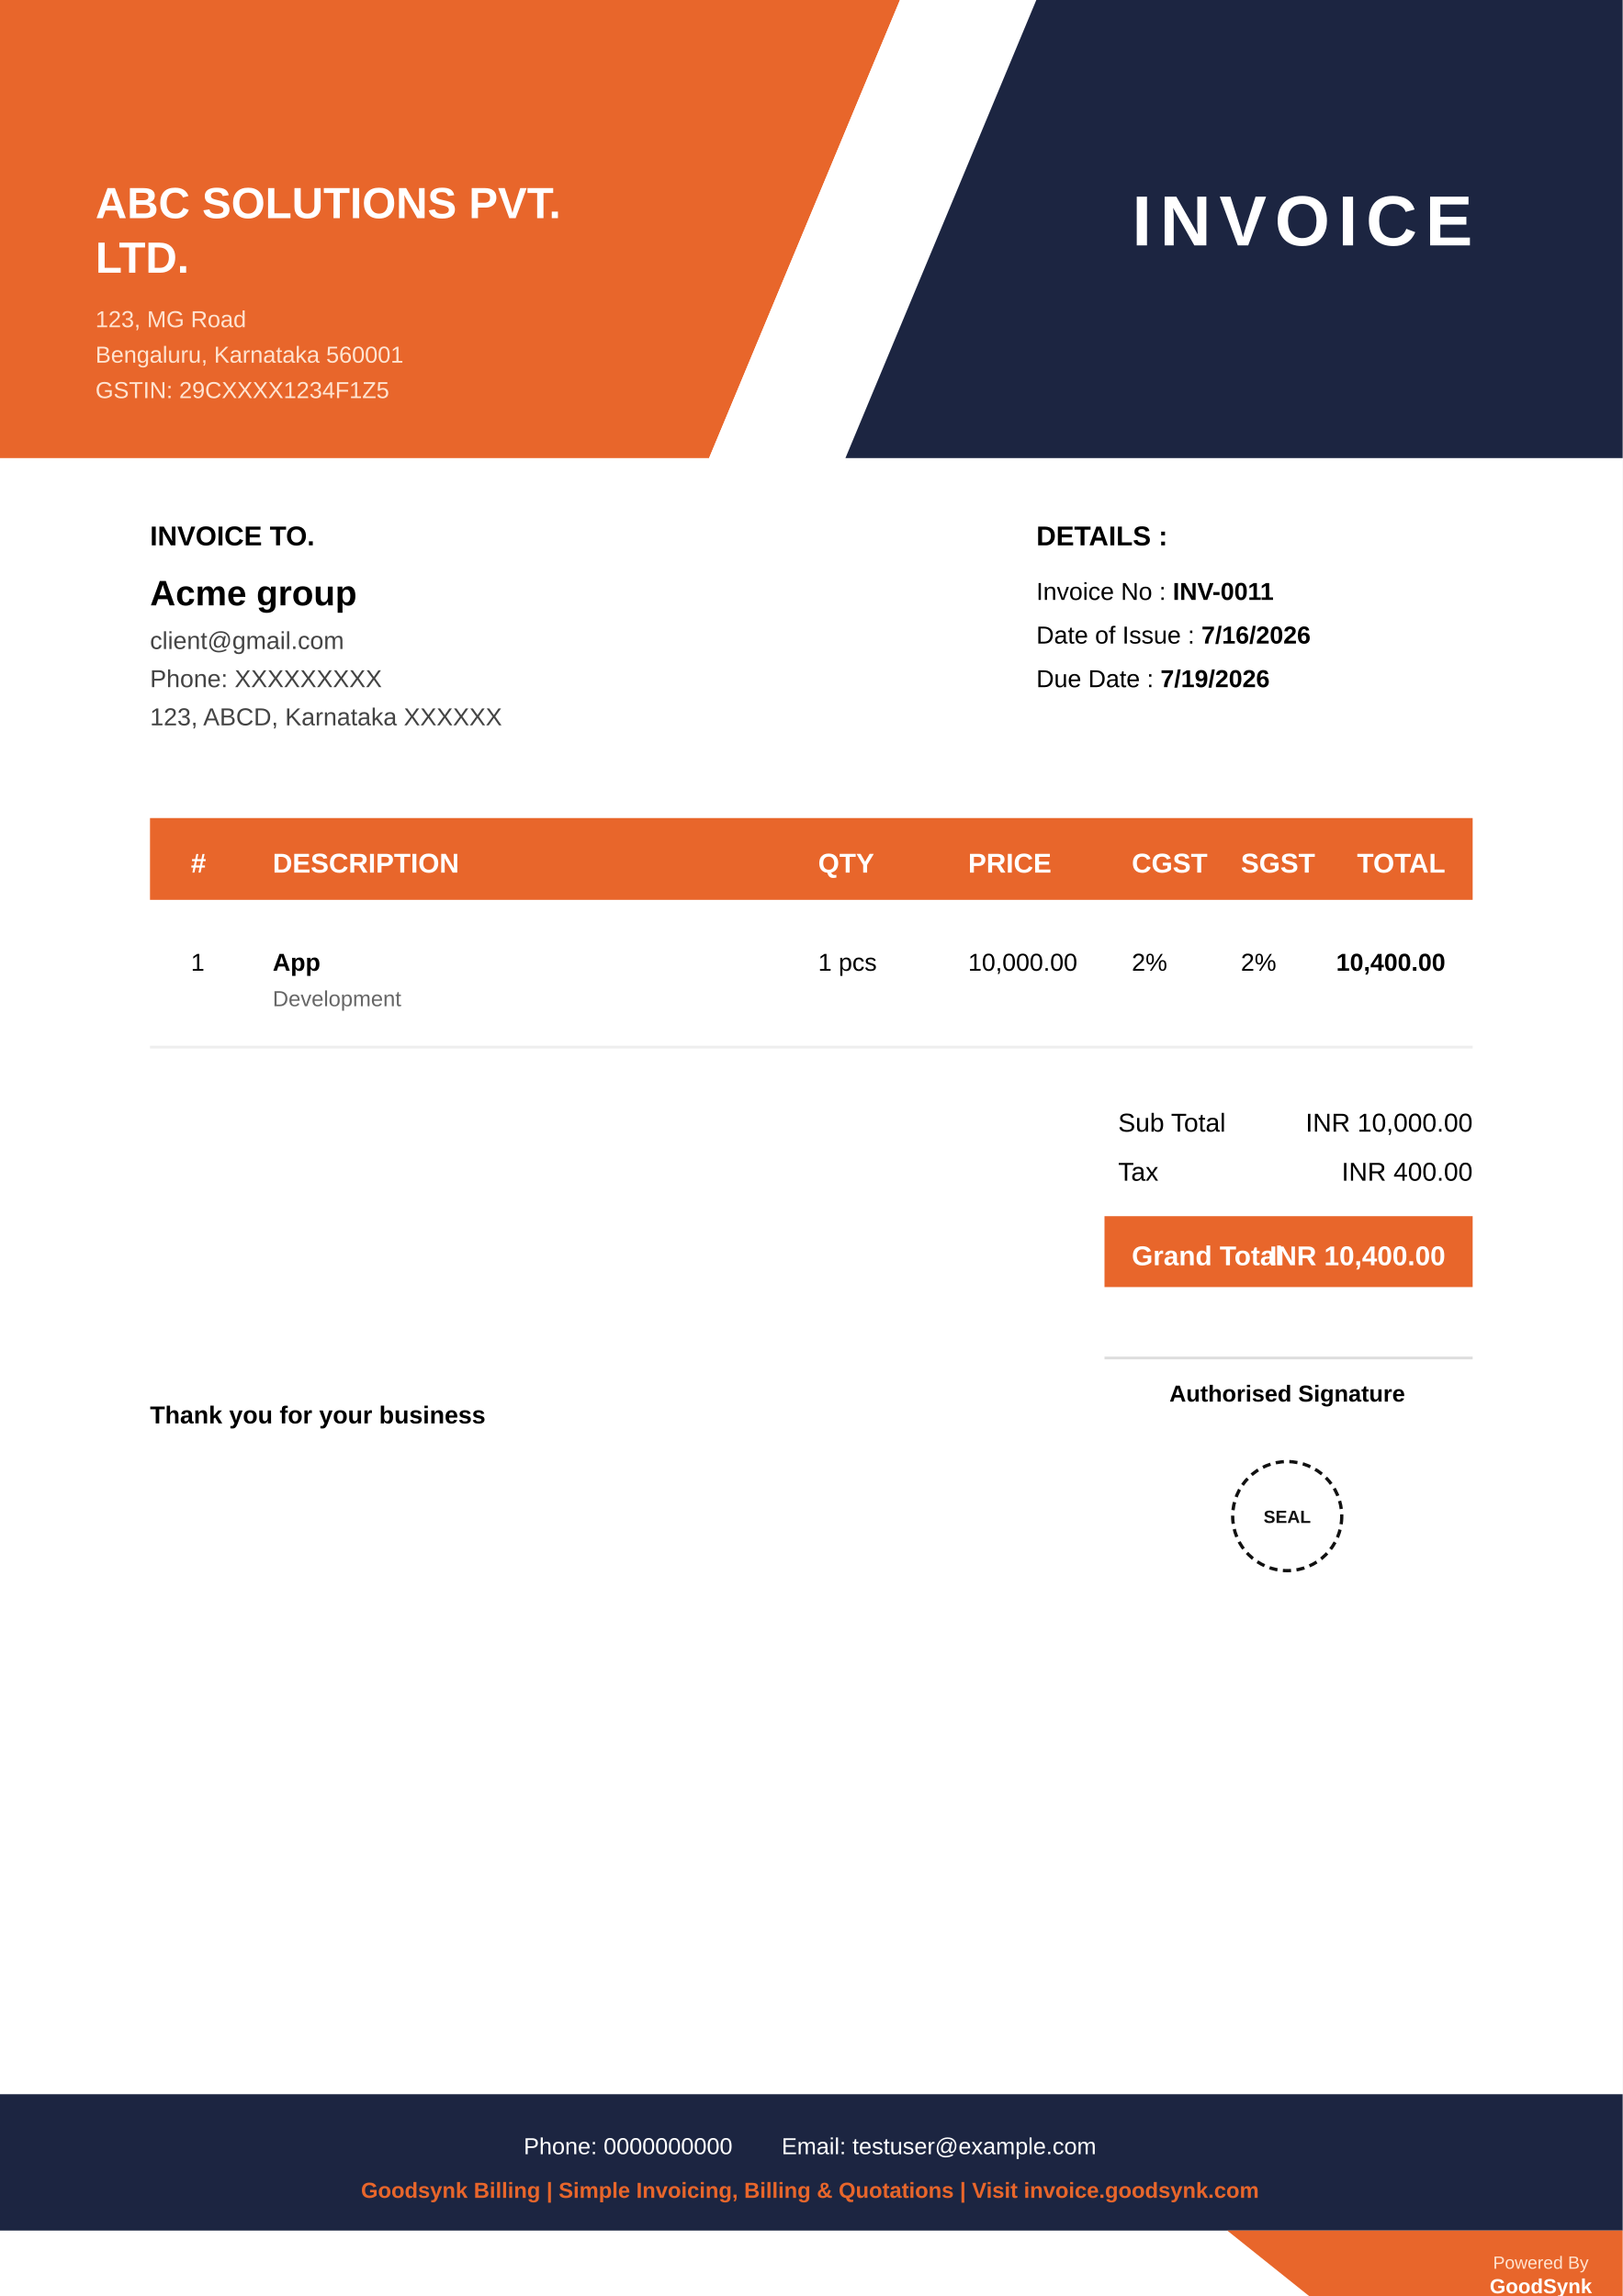
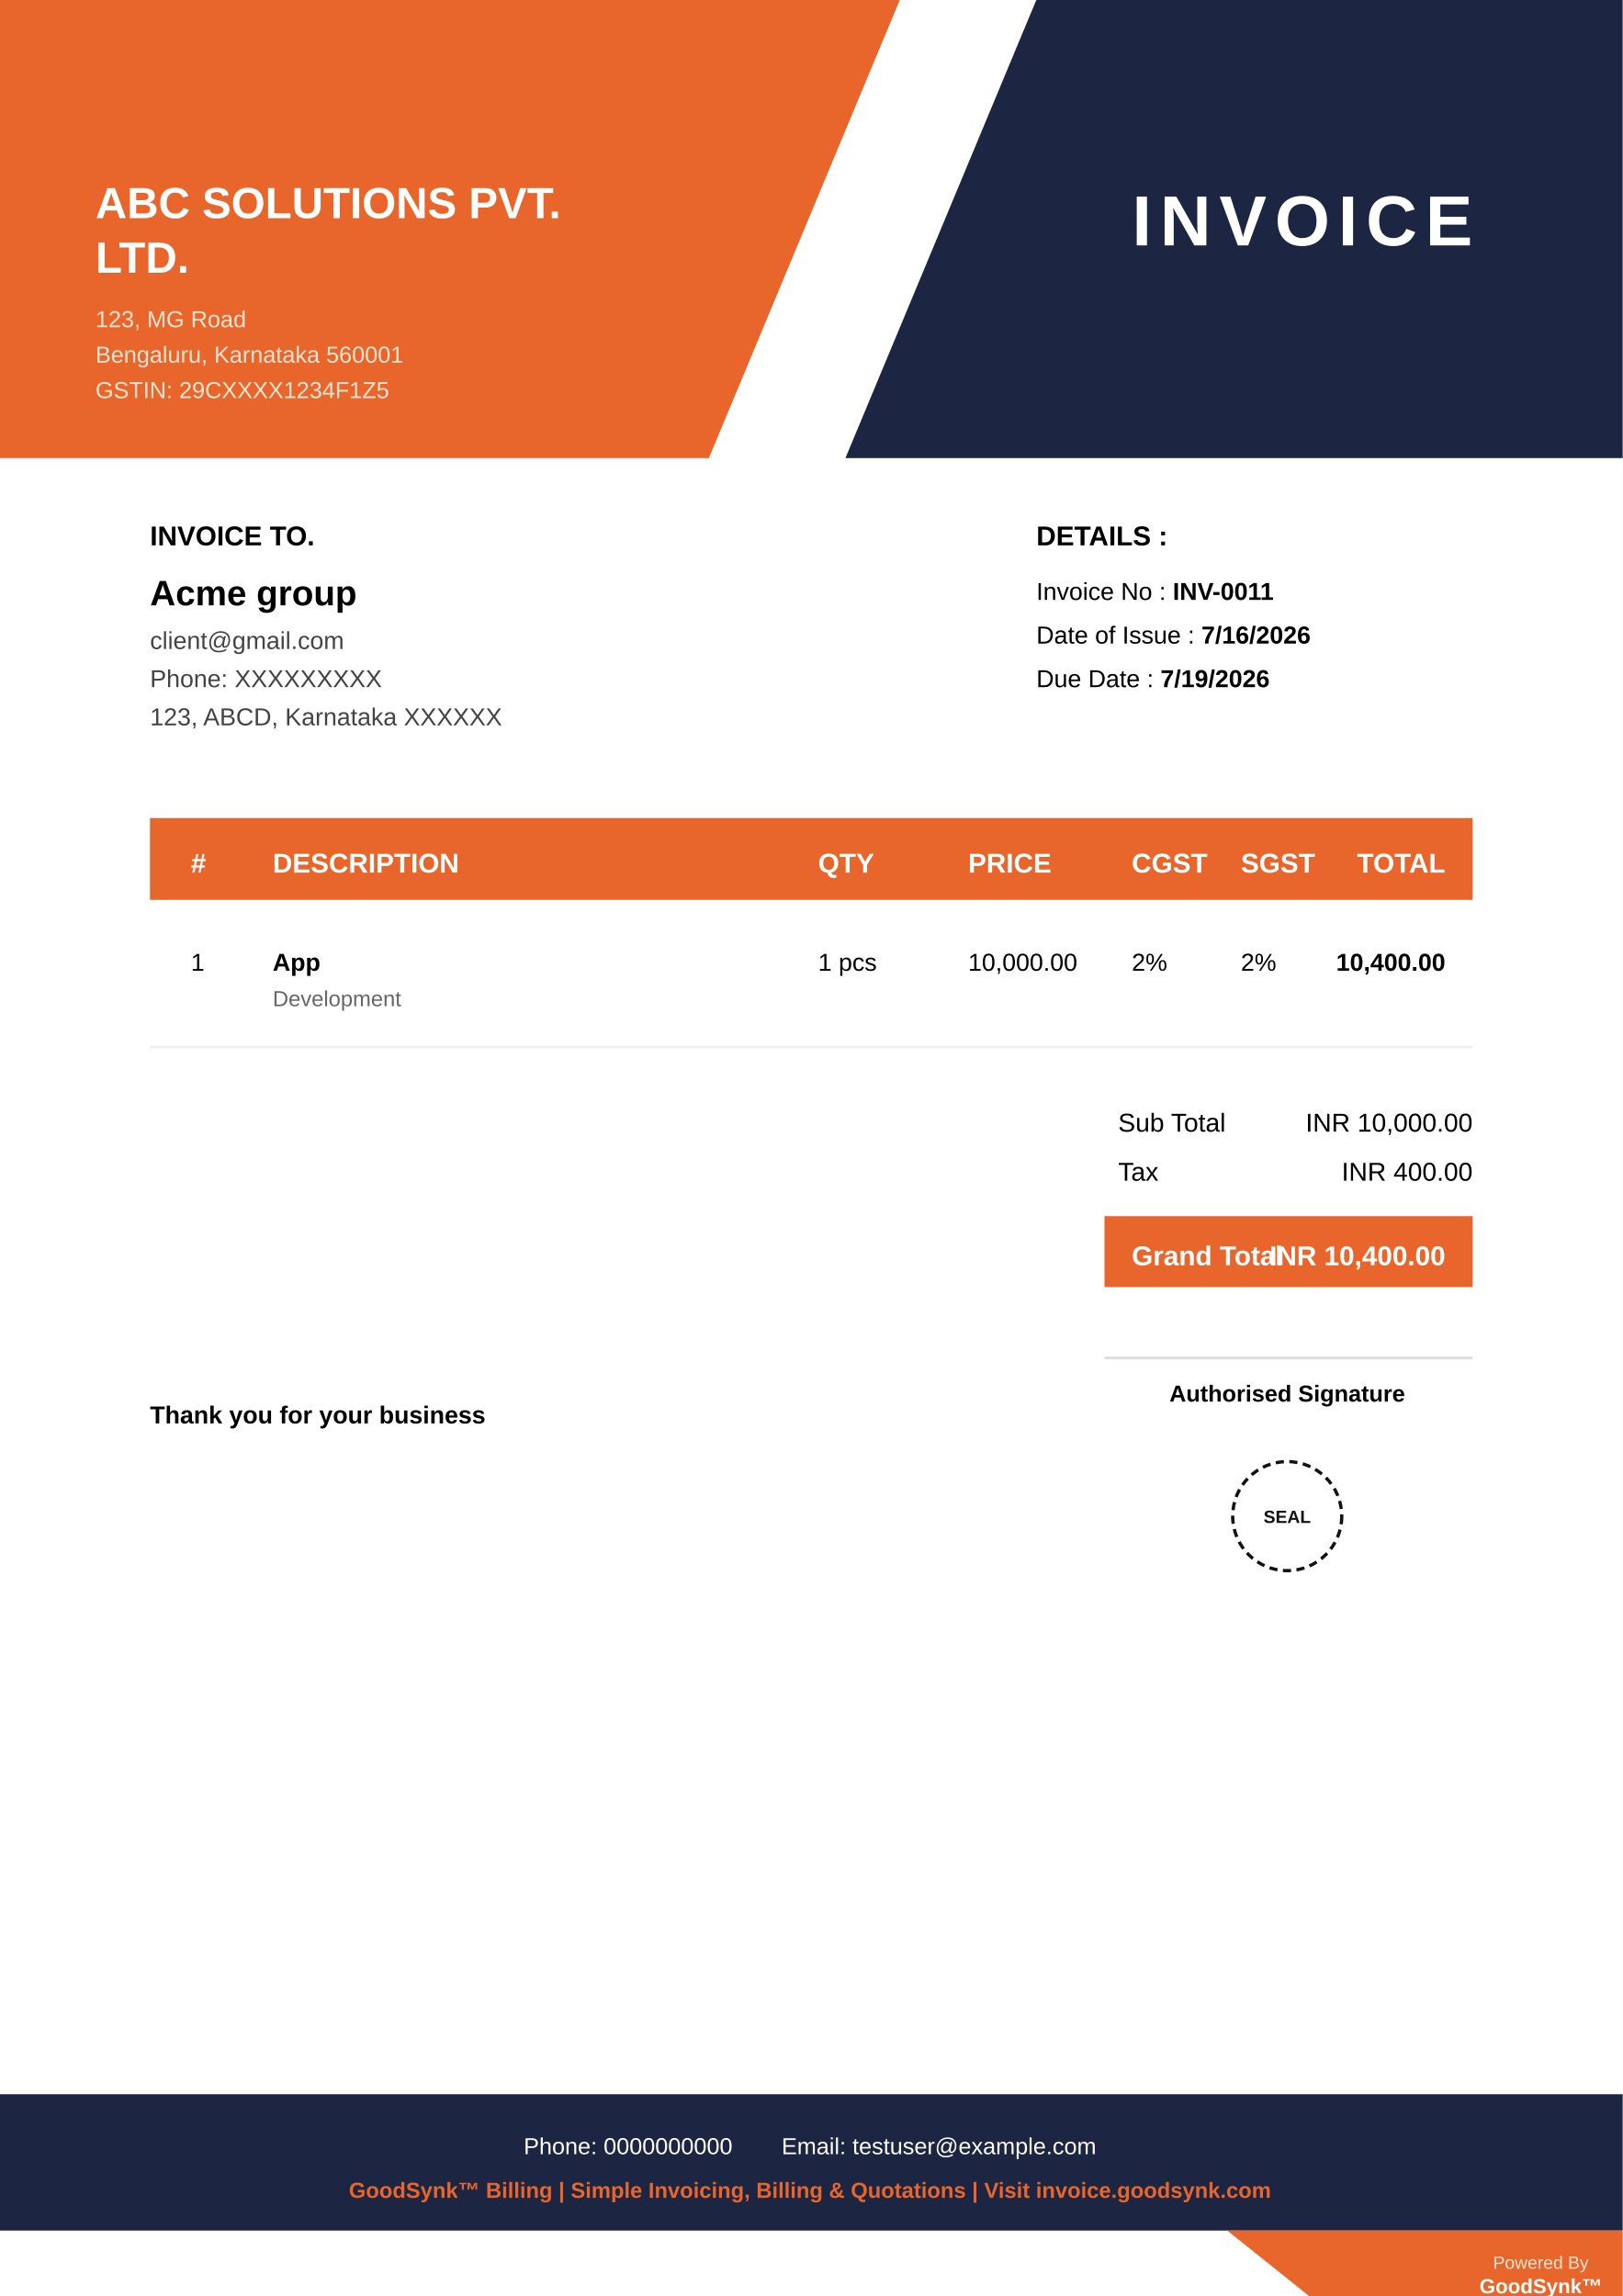
<svg xmlns="http://www.w3.org/2000/svg" width="595" height="842" viewBox="0 0 595 842">
  <rect width="595" height="842" fill="#fff" />
  <polygon points="0,0 330,0 260,168 0,168" fill="#E8662B" />
  <polygon points="330,0 380,0 310,168 260,168" fill="#fff" />
  <polygon points="380,0 595,0 595,168 310,168" fill="#1C2541" />
  <text x="35" y="80" font-family="Arial" font-size="16" font-weight="700" fill="#fff">ABC SOLUTIONS PVT.</text>
  <text x="35" y="100" font-family="Arial" font-size="16" font-weight="700" fill="#fff">LTD.</text>
  <text x="35" y="120" font-family="Arial" font-size="8.5" fill="#ffe4d1">123, MG Road</text>
  <text x="35" y="133" font-family="Arial" font-size="8.5" fill="#ffe4d1">Bengaluru, Karnataka 560001</text>
  <text x="35" y="146" font-family="Arial" font-size="8.5" fill="#ffe4d1">GSTIN: 29CXXXX1234F1Z5</text>
  <text x="540" y="90" text-anchor="end" font-family="Arial" font-size="26" font-weight="700" fill="#fff" letter-spacing="3">INVOICE</text>
  <text x="55" y="200" font-family="Arial" font-size="10" font-weight="700">INVOICE TO.</text>
  <text x="55" y="222" font-family="Arial" font-size="13" font-weight="700">Acme group</text>
  <text x="55" y="238" font-family="Arial" font-size="9" fill="#444">client@gmail.com</text>
  <text x="55" y="252" font-family="Arial" font-size="9" fill="#444">Phone: XXXXXXXXX</text>
  <text x="55" y="266" font-family="Arial" font-size="9" fill="#444">123, ABCD, Karnataka XXXXXX</text>
  <text x="380" y="200" font-family="Arial" font-size="10" font-weight="700">DETAILS :</text>
  <text x="380" y="220" font-family="Arial" font-size="9">Invoice No    : <tspan font-weight="700">INV-0011</tspan>
  </text>
  <text x="380" y="236" font-family="Arial" font-size="9">Date of Issue : <tspan font-weight="700">7/16/2026</tspan>
  </text>
  <text x="380" y="252" font-family="Arial" font-size="9">Due Date      : <tspan font-weight="700">7/19/2026</tspan>
  </text>
  <rect x="55" y="300" width="485" height="30" fill="#E8662B" />
  <text x="70" y="320" font-family="Arial" font-size="10" font-weight="700" fill="#fff">#</text>
  <text x="100" y="320" font-family="Arial" font-size="10" font-weight="700" fill="#fff">DESCRIPTION</text>
  <text x="300" y="320" font-family="Arial" font-size="10" font-weight="700" fill="#fff">QTY</text>
  <text x="355" y="320" font-family="Arial" font-size="10" font-weight="700" fill="#fff">PRICE</text>
  <text x="415" y="320" font-family="Arial" font-size="10" font-weight="700" fill="#fff">CGST</text>
  <text x="455" y="320" font-family="Arial" font-size="10" font-weight="700" fill="#fff">SGST</text>
  <text x="530" y="320" text-anchor="end" font-family="Arial" font-size="10" font-weight="700" fill="#fff">TOTAL</text>
  <text x="70" y="356" font-family="Arial" font-size="9">1</text>
  <text x="100" y="356" font-family="Arial" font-size="9" font-weight="700">App</text>
  <text x="100" y="369" font-family="Arial" font-size="8" fill="#666">Development</text>
  <text x="300" y="356" font-family="Arial" font-size="9">1 pcs</text>
  <text x="355" y="356" font-family="Arial" font-size="9">10,000.00</text>
  <text x="415" y="356" font-family="Arial" font-size="9">2%</text>
  <text x="455" y="356" font-family="Arial" font-size="9">2%</text>
  <text x="530" y="356" text-anchor="end" font-family="Arial" font-size="9" font-weight="700">10,400.00</text>
  <line x1="55" y1="384" x2="540" y2="384" stroke="#eee" />
  <text x="410" y="415" font-family="Arial" font-size="9.5">Sub Total</text>
  <text x="540" y="415" text-anchor="end" font-family="Arial" font-size="9.5">INR 10,000.00</text>
  <text x="410" y="433" font-family="Arial" font-size="9.5">Tax</text>
  <text x="540" y="433" text-anchor="end" font-family="Arial" font-size="9.5">INR 400.00</text>
  <rect x="405" y="446" width="135" height="26" fill="#E8662B" />
  <text x="415" y="464" font-family="Arial" font-size="10" font-weight="700" fill="#fff">Grand Total</text>
  <text x="530" y="464" text-anchor="end" font-family="Arial" font-size="10" font-weight="700" fill="#fff">INR 10,400.00</text>
  <line x1="405" y1="498" x2="540" y2="498" stroke="#ddd" />
  <text x="472" y="514" text-anchor="middle" font-family="Arial" font-size="8.5" font-weight="700">Authorised Signature</text>
  <circle cx="472" cy="556" r="20" fill="none" stroke="#111" stroke-width="1.2" stroke-dasharray="3,2" />
  <text x="472" y="558.5" text-anchor="middle" font-family="Arial" font-size="6.5" font-weight="700" fill="#111">SEAL</text>
  <text x="55" y="522" font-family="Arial" font-size="9" font-weight="700">Thank you for your business</text>
  <rect x="0" y="768" width="595" height="50" fill="#1C2541" />
  <text x="297" y="790" text-anchor="middle" font-family="Arial" font-size="8.5" fill="#fff">Phone: 0000000000<tspan dx="18">Email: testuser@example.com</tspan>
  </text>
-   <text x="297" y="806" text-anchor="middle" font-family="Arial" font-size="8" font-weight="700" fill="#E8662B">Goodsynk Billing | Simple Invoicing, Billing &amp; Quotations | Visit invoice.goodsynk.com</text>
+   <text x="297" y="806" text-anchor="middle" font-family="Arial" font-size="8" font-weight="700" fill="#E8662B">GoodSynk™ Billing | Simple Invoicing, Billing &amp; Quotations | Visit invoice.goodsynk.com</text>
  <polygon points="450,818 595,818 595,842 480,842" fill="#E8662B" />
  <text x="565" y="832" text-anchor="middle" font-family="Arial" font-size="6.5" fill="#ffe4d1">Powered By</text>
-   <text x="565" y="841" text-anchor="middle" font-family="Arial" font-size="7.5" font-weight="700" fill="#fff">GoodSynk</text>
+   <text x="565" y="841" text-anchor="middle" font-family="Arial" font-size="7.5" font-weight="700" fill="#fff">GoodSynk™</text>
</svg>
